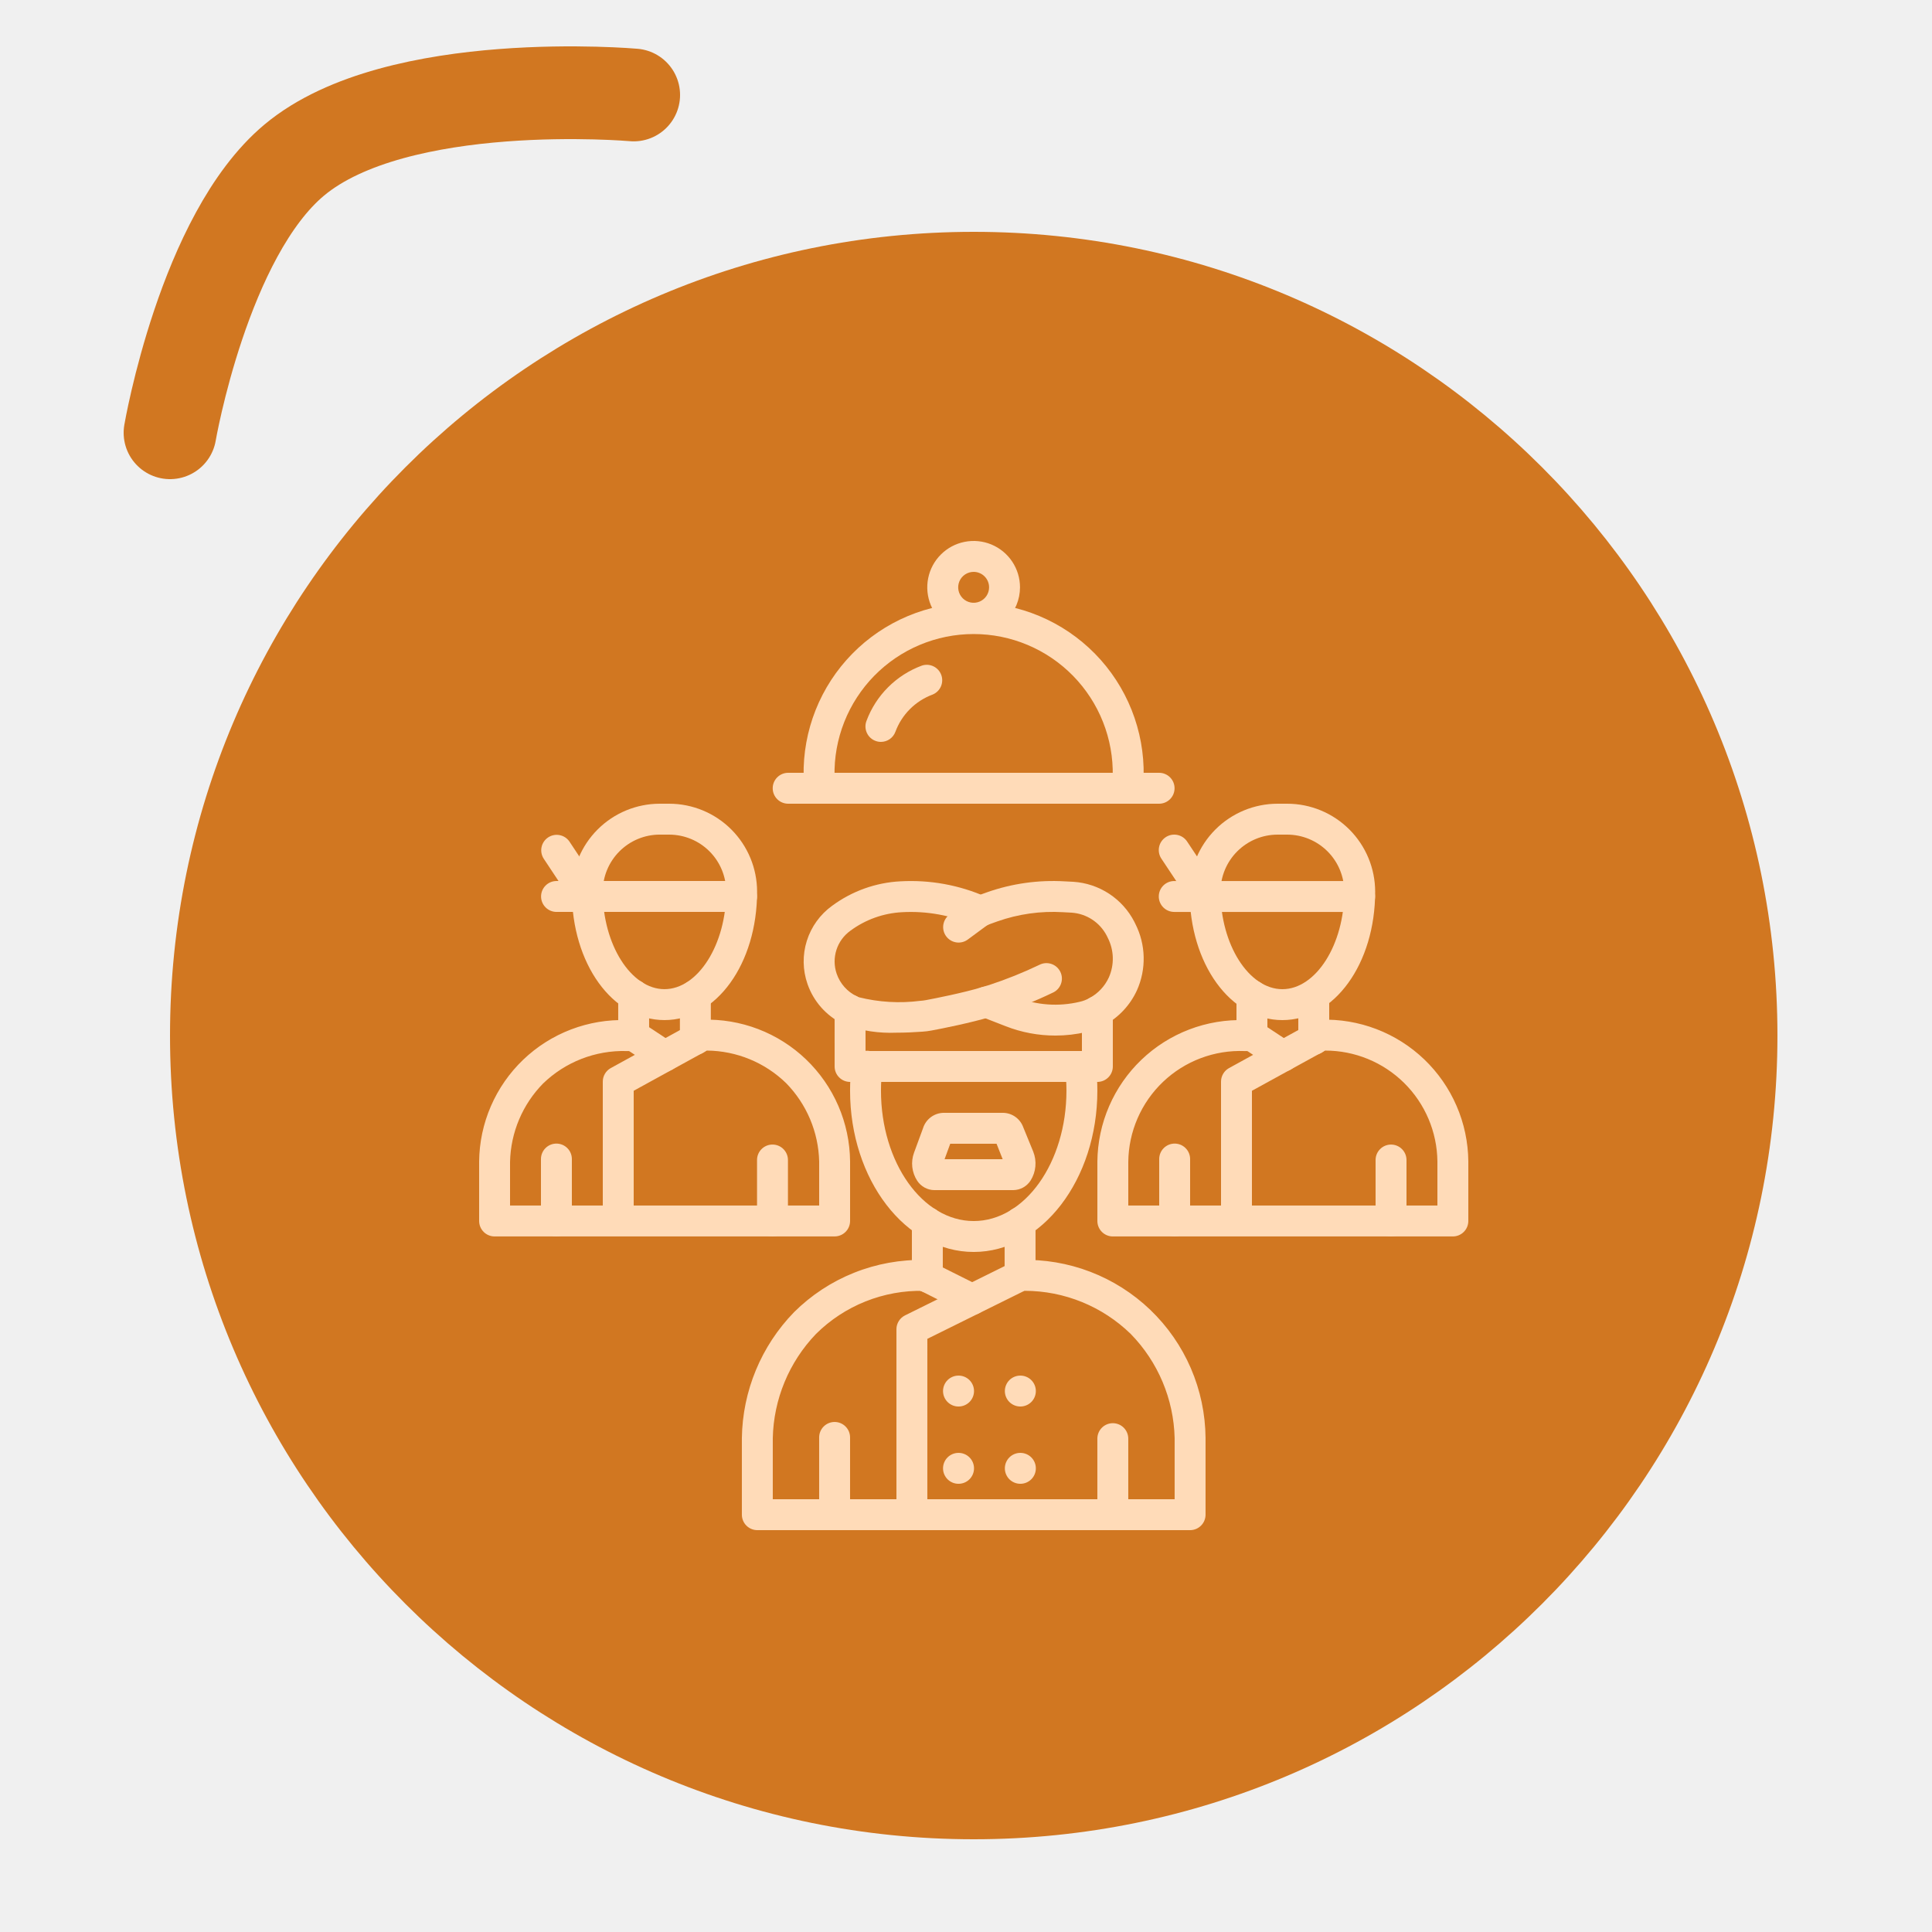
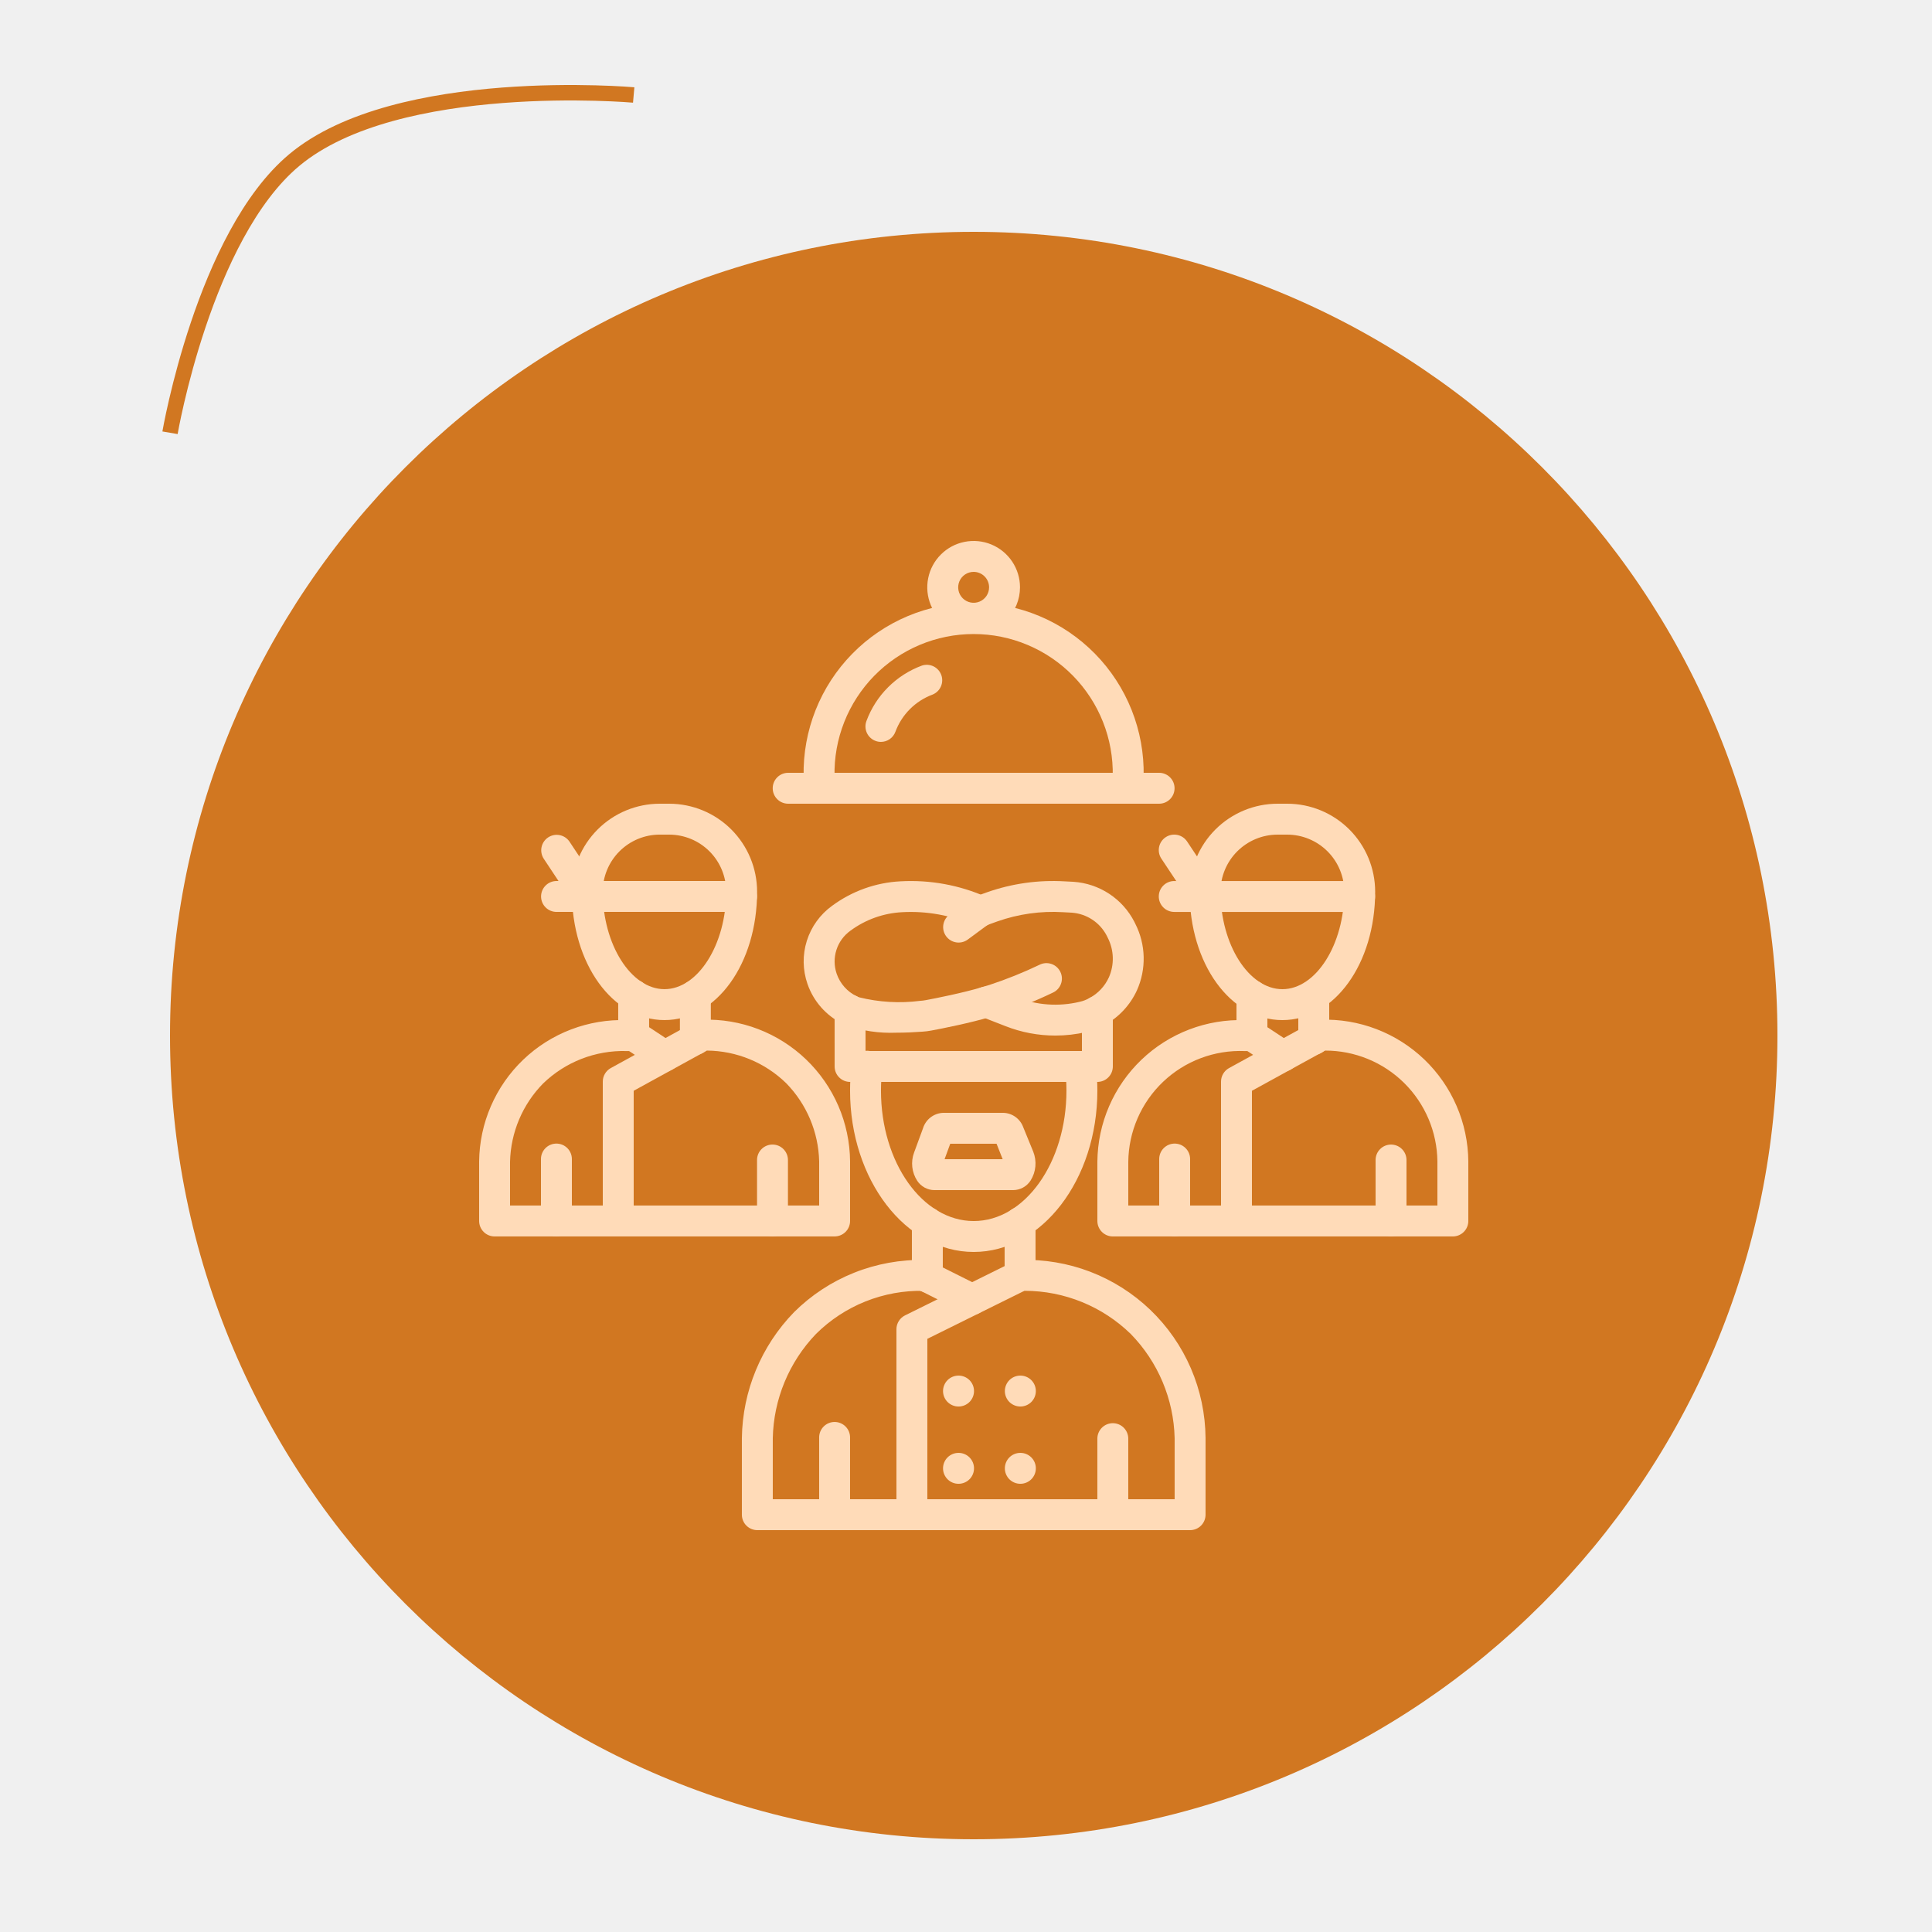
<svg xmlns="http://www.w3.org/2000/svg" width="125" height="125" viewBox="0 0 125 125" fill="none">
-   <path d="M41 6.145C41 6.145 25.693 4.792 19.036 10.358C13.186 15.248 11 28 11 28" stroke="#D17721" stroke-width="6" stroke-linecap="round" />
+   <path d="M41 6.145C41 6.145 25.693 4.792 19.036 10.358C13.186 15.248 11 28 11 28" stroke="#D17721" strokeWidth="6" strokeLinecap="round" />
  <rect x="11" y="15" width="104" height="104" rx="52" fill="#D17721" />
-   <g clip-path="url(#clip0_1237_57584)">
+   <g clipPath="url(#clip0_1237_57584)">
    <path d="M62.99 40C64.095 40 64.99 39.105 64.99 38C64.99 36.895 64.095 36 62.99 36C61.885 36 60.99 36.895 60.99 38C60.99 39.105 61.885 40 62.99 40Z" fill="#D17721" />
    <path d="M72.99 50.21V51H52.99V50.21C52.963 47.53 54.001 44.949 55.876 43.035C57.751 41.12 60.31 40.029 62.99 40C64.309 39.998 65.615 40.262 66.829 40.776C68.044 41.289 69.143 42.042 70.06 42.99C71.945 44.92 72.998 47.512 72.99 50.21ZM47.98 57.69C47.98 57.79 47.98 57.9 47.97 58H38.01C38 57.9 38 57.79 38 57.69C37.998 57.075 38.118 56.465 38.353 55.896C38.587 55.327 38.932 54.809 39.367 54.374C39.801 53.938 40.318 53.592 40.886 53.357C41.455 53.121 42.065 53 42.68 53H43.3C43.915 53 44.525 53.122 45.093 53.358C45.661 53.594 46.178 53.939 46.612 54.375C47.047 54.81 47.391 55.328 47.626 55.896C47.861 56.465 47.981 57.075 47.98 57.69Z" fill="#D17721" />
    <path d="M41 64.39C39.3 63.32 38.09 60.87 38.01 58H47.97C47.89 60.87 46.68 63.32 44.98 64.39C44.392 64.787 43.699 65 42.99 65C42.281 65 41.587 64.787 41 64.39Z" fill="#D17721" />
    <path d="M44.99 64.4V67.23L43.01 68.33H43L41 67V64.39C41.587 64.787 42.281 65 42.99 65C43.699 65 44.392 64.787 44.98 64.39L44.99 64.4Z" fill="#D17721" />
    <path d="M46.31 67C46.411 67.001 46.511 67.011 46.61 67.03C46.721 67.033 46.831 67.047 46.94 67.07C47.05 67.09 47.17 67.11 47.29 67.13C47.54 67.18 47.8 67.24 48.07 67.32C48.345 67.402 48.615 67.499 48.88 67.61C48.922 67.614 48.964 67.628 49 67.65C49.16 67.72 49.32 67.79 49.47 67.87C49.63 67.95 49.78 68.04 49.94 68.13C50.09 68.22 50.24 68.31 50.38 68.41C50.806 68.688 51.201 69.01 51.56 69.37C53.085 70.912 53.959 72.982 54 75.15V79H40V69.98L43 68.33H43.01L44.99 67.23L45.47 66.97H45.68C45.8 66.97 45.92 66.97 46.03 66.98C46.087 66.978 46.144 66.981 46.2 66.99C46.237 66.988 46.274 66.991 46.31 67Z" fill="#D17721" />
    <path d="M43 68.33L40 69.98V79H32V75.16C32.012 74.06 32.243 72.974 32.681 71.965C33.118 70.956 33.753 70.045 34.548 69.285C35.343 68.525 36.281 67.931 37.308 67.539C38.336 67.146 39.431 66.963 40.53 67H41L43 68.33Z" fill="#D17721" />
    <path d="M86.13 66.99C86.29 67 86.46 67.01 86.66 67.04C86.782 67.042 86.903 67.059 87.02 67.09C87.101 67.099 87.181 67.112 87.26 67.13C87.426 67.151 87.591 67.188 87.75 67.24C87.856 67.262 87.959 67.292 88.06 67.33C88.206 67.363 88.35 67.406 88.49 67.46C88.66 67.52 88.82 67.58 88.99 67.65C89.953 68.047 90.826 68.631 91.56 69.37C93.085 70.912 93.959 72.982 94 75.15V79H80V69.98L83.01 68.33H83.02L85 67.24L85.47 66.98C85.58 66.98 85.81 66.97 86.13 66.99Z" fill="#D17721" />
    <path d="M77.98 58H87.96C87.88 60.86 86.68 63.3 84.98 64.38C84.394 64.779 83.703 64.995 82.995 65C82.286 65.005 81.592 64.8 81 64.41C79.28 63.34 78.06 60.89 77.98 58Z" fill="#D17721" />
    <path d="M87.97 57.69C87.97 57.79 87.97 57.9 87.96 58H77.98C77.97 57.9 77.97 57.79 77.97 57.69C77.972 56.446 78.465 55.254 79.34 54.37C79.776 53.934 80.293 53.588 80.863 53.353C81.433 53.118 82.043 52.998 82.66 53H83.28C84.524 53 85.717 53.494 86.596 54.374C87.476 55.253 87.97 56.446 87.97 57.69Z" fill="#D17721" />
    <path d="M85 64.4V67.24L83.02 68.33H83.01L81 67V64.41C81.592 64.8 82.286 65.005 82.995 65C83.703 64.994 84.394 64.779 84.98 64.38L85 64.4Z" fill="#D17721" />
    <path d="M83.01 68.33L80 69.98V79H72V75.16C72.012 74.06 72.243 72.974 72.681 71.965C73.118 70.956 73.753 70.045 74.548 69.285C75.343 68.525 76.281 67.931 77.308 67.539C78.336 67.146 79.431 66.963 80.53 67H81L83.01 68.33Z" fill="#D17721" />
    <path d="M63.42 58.95L64.2 58.67C65.686 58.151 67.259 57.93 68.83 58.02L69.4 58.05C70.049 58.093 70.675 58.304 71.219 58.662C71.762 59.019 72.203 59.511 72.5 60.09L72.56 60.21C72.833 60.741 72.983 61.328 72.999 61.925C73.014 62.522 72.895 63.115 72.65 63.66C72.308 64.415 71.729 65.037 71 65.43C71 65.433 70.999 65.435 70.997 65.437C70.995 65.439 70.993 65.44 70.99 65.44C70.706 65.602 70.399 65.72 70.08 65.79C68.529 66.157 66.904 66.041 65.42 65.46L63.81 64.83C62.63 65.19 60.74 65.57 60.09 65.69C59.931 65.72 59.771 65.74 59.61 65.75C58.102 65.921 56.575 65.806 55.11 65.41C55.072 65.395 55.036 65.379 55 65.36C54.58 65.158 54.203 64.874 53.892 64.526C53.582 64.177 53.343 63.771 53.19 63.33C52.949 62.63 52.939 61.871 53.162 61.165C53.385 60.459 53.83 59.844 54.43 59.41C55.559 58.577 56.908 58.094 58.31 58.02C60.063 57.92 61.815 58.238 63.42 58.95Z" fill="#D17721" />
    <path d="M71 65.43V69H55V65.36C55.036 65.379 55.072 65.395 55.11 65.41C56.575 65.806 58.102 65.921 59.61 65.75C59.771 65.74 59.931 65.72 60.09 65.69C60.74 65.57 62.63 65.19 63.81 64.83L65.42 65.46C66.904 66.041 68.529 66.157 70.08 65.79C70.399 65.72 70.706 65.602 70.99 65.44C70.993 65.44 70.995 65.439 70.997 65.437C70.999 65.435 71 65.433 71 65.43Z" fill="#D17721" />
    <path d="M66 79.09V82.54C64.97 83.05 63.93 83.56 62.9 84.07L60 82.62V79.09C60.888 79.683 61.932 80 63 80C64.068 80 65.112 79.683 66 79.09Z" fill="#D17721" />
    <path d="M62.9 84.07C61.6 84.71 60.3 85.36 59 86V98H49V93.04C49.052 90.259 50.156 87.6 52.09 85.6C53.104 84.595 54.31 83.804 55.637 83.275C56.963 82.746 58.382 82.489 59.81 82.52L60 82.62L62.9 84.07Z" fill="#D17721" />
    <path d="M65.28 73.32L65.92 74.89C66.12 75.37 65.91 76 65.56 76H60.45C60.11 76 59.9 75.4 60.08 74.92L60.66 73.35C60.73 73.13 60.88 73 61.03 73H64.92C65.06 73 65.2 73.12 65.28 73.32Z" fill="#D17721" />
    <path d="M65.56 76C65.91 76 66.12 75.37 65.92 74.89L65.28 73.32C65.2 73.12 65.06 73 64.92 73H61.03C60.88 73 60.73 73.13 60.66 73.35L60.08 74.92C59.9 75.4 60.11 76 60.45 76H65.56ZM70 70.57C70 74.33 68.36 77.58 66 79.09C65.112 79.683 64.068 80 63 80C61.932 80 60.888 79.683 60 79.09C57.64 77.58 56 74.34 56 70.57C55.998 70.045 56.031 69.52 56.1 69H69.9C69.969 69.52 70.002 70.045 70 70.57Z" fill="#D17721" />
    <path d="M66.84 82.53C69.559 82.643 72.13 83.797 74.022 85.754C75.913 87.71 76.979 90.319 77 93.04V98H59V86C60.3 85.36 61.6 84.71 62.9 84.07C63.93 83.56 64.97 83.05 66 82.54C66.01 82.53 66.03 82.53 66.04 82.52H66.46C66.59 82.52 66.71 82.52 66.84 82.53Z" fill="#D17721" />
    <path d="M76.999 99H48.999C48.734 99 48.48 98.895 48.292 98.707C48.104 98.52 47.999 98.265 47.999 98V93.042C48.042 89.995 49.25 87.081 51.375 84.897C52.486 83.793 53.808 82.925 55.262 82.345C56.716 81.765 58.273 81.484 59.838 81.52C60.097 81.536 60.34 81.653 60.515 81.846C60.69 82.038 60.783 82.291 60.774 82.55C60.766 82.81 60.657 83.057 60.47 83.237C60.283 83.418 60.033 83.519 59.773 83.518C58.483 83.49 57.2 83.722 56.001 84.201C54.803 84.679 53.713 85.395 52.797 86.304C51.05 88.123 50.051 90.533 49.999 93.054V97H57.999V86.001C57.999 85.815 58.051 85.632 58.15 85.474C58.248 85.315 58.389 85.188 58.556 85.105L65.594 81.622C65.722 81.559 65.863 81.524 66.006 81.52C67.554 81.47 69.096 81.73 70.542 82.284C71.988 82.839 73.308 83.677 74.426 84.749C75.543 85.821 76.435 87.106 77.049 88.528C77.662 89.949 77.985 91.48 77.999 93.028V98C77.999 98.265 77.894 98.52 77.706 98.707C77.519 98.895 77.264 99 76.999 99ZM59.999 97H75.999V93.042C75.938 90.52 74.924 88.114 73.161 86.309C71.326 84.521 68.866 83.518 66.304 83.515H66.279L60 86.622L59.999 97Z" fill="#FFDBB8" />
    <path d="M59.999 83.621C59.734 83.621 59.48 83.516 59.292 83.328C59.104 83.141 58.999 82.886 58.999 82.621V79.091C58.999 78.826 59.104 78.572 59.292 78.384C59.48 78.196 59.734 78.091 59.999 78.091C60.264 78.091 60.519 78.196 60.706 78.384C60.894 78.572 60.999 78.826 60.999 79.091V82.621C60.999 82.886 60.894 83.141 60.706 83.328C60.519 83.516 60.264 83.621 59.999 83.621ZM65.999 83.541C65.734 83.541 65.48 83.436 65.292 83.248C65.104 83.061 64.999 82.806 64.999 82.541V79.091C64.999 78.826 65.104 78.572 65.292 78.384C65.48 78.196 65.734 78.091 65.999 78.091C66.264 78.091 66.519 78.196 66.706 78.384C66.894 78.572 66.999 78.826 66.999 79.091V82.541C66.999 82.806 66.894 83.061 66.706 83.248C66.519 83.436 66.264 83.541 65.999 83.541Z" fill="#FFDBB8" />
    <path d="M62.999 81.001C58.588 81.001 54.999 76.321 54.999 70.566C54.998 69.996 55.034 69.426 55.104 68.86C55.137 68.597 55.273 68.358 55.482 68.195C55.692 68.032 55.957 67.959 56.221 67.992C56.484 68.025 56.723 68.161 56.886 68.37C57.049 68.579 57.122 68.845 57.089 69.108C57.029 69.592 56.999 70.079 56.999 70.566C56.999 75.216 59.69 79.001 62.999 79.001C66.308 79.001 68.999 75.217 68.999 70.566C68.999 70.079 68.969 69.592 68.909 69.108C68.883 68.848 68.959 68.589 69.122 68.384C69.285 68.18 69.521 68.048 69.78 68.015C70.039 67.983 70.3 68.053 70.508 68.211C70.716 68.369 70.855 68.602 70.893 68.86C70.963 69.426 70.999 69.996 70.999 70.566C70.999 76.32 67.41 81.001 62.999 81.001Z" fill="#FFDBB8" />
    <path d="M65.56 77.001H60.452C60.232 76.999 60.016 76.942 59.823 76.837C59.63 76.731 59.465 76.58 59.344 76.396C59.17 76.129 59.061 75.826 59.025 75.509C58.99 75.192 59.029 74.872 59.14 74.573L59.717 73.003C59.804 72.72 59.977 72.471 60.212 72.291C60.448 72.111 60.734 72.009 61.03 72H64.916C65.201 72.008 65.476 72.102 65.706 72.269C65.936 72.437 66.111 72.67 66.206 72.938L66.85 74.511C66.97 74.813 67.018 75.139 66.989 75.463C66.96 75.786 66.855 76.099 66.683 76.374C66.563 76.564 66.397 76.72 66.2 76.83C66.004 76.939 65.784 76.998 65.559 77L65.56 77.001ZM61.113 75.001H64.873L64.477 74.001H61.48L61.113 75.001ZM71 70H55C54.735 70 54.48 69.895 54.293 69.707C54.105 69.52 54 69.265 54 69L53.999 65.36C53.999 65.095 54.104 64.841 54.292 64.653C54.48 64.466 54.734 64.36 54.999 64.36C55.264 64.36 55.519 64.466 55.706 64.653C55.894 64.841 55.999 65.095 55.999 65.36L56 68H70V65.435C70 65.17 70.105 64.915 70.293 64.728C70.481 64.54 70.735 64.435 71 64.435C71.265 64.435 71.52 64.54 71.707 64.728C71.895 64.915 72 65.17 72 65.435V69C72 69.265 71.895 69.52 71.707 69.707C71.52 69.895 71.265 70 71 70Z" fill="#FFDBB8" />
    <path d="M57.992 66.815C56.877 66.861 55.763 66.696 54.709 66.328C54.648 66.303 54.588 66.275 54.53 66.244C53.457 65.72 52.636 64.792 52.245 63.664C51.93 62.761 51.914 61.781 52.202 60.87C52.489 59.958 53.063 59.163 53.838 58.604C55.124 57.654 56.661 57.103 58.258 57.021C60.168 56.914 62.075 57.262 63.824 58.037C63.947 58.088 64.059 58.163 64.153 58.258C64.246 58.353 64.32 58.466 64.37 58.59C64.419 58.713 64.443 58.846 64.441 58.979C64.438 59.112 64.409 59.244 64.355 59.366C64.301 59.488 64.223 59.598 64.126 59.689C64.029 59.78 63.915 59.851 63.79 59.898C63.665 59.944 63.532 59.965 63.398 59.96C63.265 59.954 63.135 59.922 63.014 59.865C61.553 59.22 59.96 58.93 58.365 59.019C57.157 59.081 55.994 59.498 55.021 60.217C54.593 60.524 54.275 60.961 54.115 61.463C53.955 61.965 53.961 62.505 54.133 63.003C54.242 63.319 54.413 63.61 54.635 63.86C54.858 64.11 55.127 64.313 55.429 64.457L55.461 64.474C55.497 64.488 55.531 64.504 55.564 64.521C56.861 64.845 58.208 64.924 59.534 64.754C59.658 64.747 59.782 64.731 59.904 64.708C60.479 64.603 62.365 64.226 63.518 63.874C63.688 63.828 63.857 63.777 64.024 63.722C65.121 63.36 66.195 62.929 67.237 62.43C67.356 62.367 67.487 62.329 67.621 62.317C67.755 62.306 67.89 62.322 68.018 62.364C68.146 62.406 68.264 62.474 68.365 62.563C68.466 62.652 68.548 62.76 68.606 62.882C68.665 63.003 68.698 63.135 68.704 63.269C68.71 63.404 68.689 63.538 68.641 63.664C68.594 63.791 68.522 63.906 68.429 64.003C68.336 64.101 68.225 64.179 68.101 64.232C66.982 64.77 65.83 65.234 64.651 65.622C64.457 65.686 64.271 65.74 64.074 65.795C62.853 66.168 60.912 66.557 60.27 66.674C60.071 66.712 59.871 66.737 59.669 66.749C59.157 66.787 58.58 66.815 57.992 66.815Z" fill="#FFDBB8" />
    <path d="M68.29 67.001C67.183 67.002 66.085 66.796 65.055 66.391L63.445 65.763C63.198 65.666 62.999 65.476 62.893 65.233C62.786 64.99 62.781 64.714 62.877 64.467C62.974 64.22 63.164 64.021 63.407 63.915C63.65 63.808 63.926 63.803 64.173 63.899L65.783 64.529C67.078 65.04 68.499 65.141 69.853 64.817C70.077 64.768 70.293 64.685 70.493 64.572C71.044 64.276 71.483 63.807 71.743 63.238C71.923 62.831 72.01 62.389 71.997 61.945C71.984 61.5 71.872 61.064 71.669 60.668L71.604 60.535C71.385 60.114 71.062 59.756 70.665 59.496C70.269 59.236 69.811 59.082 69.338 59.049L68.776 59.019C67.335 58.932 65.891 59.135 64.529 59.615L63.896 59.843L62.595 60.803C62.382 60.952 62.119 61.013 61.861 60.971C61.605 60.929 61.374 60.789 61.219 60.58C61.063 60.371 60.996 60.11 61.03 59.852C61.065 59.594 61.198 59.359 61.403 59.198L62.825 58.147C62.903 58.089 62.989 58.043 63.081 58.01L63.861 57.73C65.472 57.163 67.181 56.923 68.886 57.023L69.451 57.052C70.274 57.106 71.068 57.373 71.758 57.824C72.447 58.276 73.009 58.899 73.387 59.631L73.454 59.767C73.792 60.432 73.977 61.164 73.995 61.909C74.013 62.655 73.864 63.395 73.559 64.075C73.12 65.033 72.382 65.823 71.456 66.325C71.093 66.53 70.701 66.679 70.294 66.768C69.637 66.922 68.965 67 68.29 67.001ZM62.897 85.071C62.742 85.071 62.59 85.035 62.451 84.966L59.341 83.404C59.22 83.346 59.112 83.263 59.023 83.162C58.935 83.061 58.868 82.943 58.826 82.816C58.784 82.688 58.768 82.553 58.779 82.419C58.791 82.285 58.829 82.155 58.892 82.036C58.954 81.917 59.041 81.812 59.145 81.728C59.249 81.643 59.369 81.58 59.498 81.543C59.628 81.505 59.763 81.495 59.896 81.511C60.03 81.527 60.159 81.57 60.275 81.637L60.465 81.737L63.345 83.177C63.546 83.278 63.708 83.444 63.803 83.648C63.898 83.852 63.922 84.082 63.87 84.301C63.818 84.52 63.694 84.716 63.517 84.855C63.341 84.995 63.122 85.071 62.897 85.071ZM53.999 99C53.734 99 53.479 98.895 53.292 98.707C53.104 98.52 52.999 98.265 52.999 98V93.001C52.999 92.736 53.104 92.481 53.292 92.294C53.479 92.106 53.734 92.001 53.999 92.001C54.264 92.001 54.519 92.106 54.706 92.294C54.894 92.481 54.999 92.736 54.999 93.001V98C54.999 98.265 54.894 98.52 54.706 98.707C54.519 98.895 54.264 99 53.999 99ZM71.999 99C71.734 99 71.479 98.895 71.292 98.707C71.104 98.52 70.999 98.265 70.999 98V93.08C70.999 92.815 71.104 92.561 71.292 92.373C71.479 92.185 71.734 92.08 71.999 92.08C72.264 92.08 72.519 92.185 72.706 92.373C72.894 92.561 72.999 92.815 72.999 93.08V98C72.999 98.265 72.894 98.52 72.706 98.707C72.519 98.895 72.264 99 71.999 99ZM62.019 91.001C61.888 91.002 61.758 90.977 61.636 90.927C61.514 90.877 61.404 90.804 61.31 90.712C61.217 90.619 61.143 90.509 61.092 90.388C61.041 90.267 61.015 90.137 61.014 90.006C61.013 89.875 61.039 89.745 61.088 89.623C61.138 89.501 61.211 89.391 61.303 89.297C61.396 89.204 61.506 89.13 61.627 89.079C61.748 89.028 61.878 89.002 62.009 89.001H62.019C62.284 89.001 62.539 89.106 62.726 89.294C62.914 89.481 63.019 89.736 63.019 90.001C63.019 90.266 62.914 90.521 62.726 90.708C62.539 90.896 62.284 91.001 62.019 91.001ZM62.019 96.001C61.888 96.002 61.758 95.977 61.636 95.927C61.514 95.877 61.404 95.804 61.31 95.712C61.217 95.619 61.143 95.509 61.092 95.388C61.041 95.267 61.015 95.137 61.014 95.006C61.013 94.875 61.039 94.745 61.088 94.623C61.138 94.501 61.211 94.391 61.303 94.297C61.396 94.204 61.506 94.13 61.627 94.079C61.748 94.028 61.878 94.002 62.009 94.001H62.019C62.284 94.001 62.539 94.106 62.726 94.294C62.914 94.481 63.019 94.736 63.019 95.001C63.019 95.266 62.914 95.521 62.726 95.708C62.539 95.896 62.284 96.001 62.019 96.001ZM66.019 91.001C65.754 91.002 65.499 90.898 65.31 90.712C65.122 90.525 65.015 90.271 65.014 90.006C65.013 89.741 65.117 89.486 65.303 89.297C65.49 89.109 65.744 89.002 66.009 89.001H66.019C66.284 89.001 66.539 89.106 66.726 89.294C66.914 89.481 67.019 89.736 67.019 90.001C67.019 90.266 66.914 90.521 66.726 90.708C66.539 90.896 66.284 91.001 66.019 91.001ZM66.019 96.001C65.754 96.002 65.499 95.898 65.31 95.712C65.122 95.525 65.015 95.271 65.014 95.006C65.013 94.741 65.117 94.486 65.303 94.297C65.49 94.109 65.744 94.002 66.009 94.001H66.019C66.284 94.001 66.539 94.106 66.726 94.294C66.914 94.481 67.019 94.736 67.019 95.001C67.019 95.266 66.914 95.521 66.726 95.708C66.539 95.896 66.284 96.001 66.019 96.001ZM40 79.997H32C31.735 79.997 31.48 79.892 31.293 79.704C31.105 79.517 31 79.262 31 78.997V75.155C31.011 73.922 31.269 72.704 31.759 71.572C32.248 70.44 32.959 69.418 33.849 68.565C34.74 67.712 35.792 67.046 36.944 66.606C38.096 66.166 39.325 65.961 40.557 66.003L40.998 66.002C41.263 66.002 41.518 66.107 41.705 66.295C41.893 66.483 41.998 66.737 41.998 67.002C41.998 67.267 41.893 67.522 41.705 67.709C41.518 67.897 41.263 68.002 40.998 68.002H40.525C39.533 67.976 38.546 68.148 37.621 68.508C36.696 68.869 35.853 69.41 35.14 70.1C33.808 71.455 33.043 73.267 33 75.167V77.997H39V69.979C39 69.8 39.048 69.624 39.14 69.47C39.231 69.316 39.362 69.189 39.519 69.103L44.993 66.098C45.131 66.023 45.285 65.981 45.443 65.976C46.676 65.935 47.904 66.141 49.056 66.582C50.208 67.023 51.26 67.69 52.15 68.543C53.04 69.397 53.751 70.419 54.241 71.551C54.73 72.683 54.988 73.902 55 75.135V78.996C55 79.261 54.895 79.516 54.707 79.703C54.52 79.891 54.265 79.996 54 79.996H40.045L40 79.997ZM41 77.997H53V75.147C52.956 73.247 52.191 71.434 50.86 70.077C49.487 68.742 47.651 67.987 45.736 67.972L41 70.572V77.997Z" fill="#FFDBB8" />
    <path d="M43.01 69.326C42.815 69.326 42.623 69.268 42.46 69.161L40.447 67.834C40.309 67.743 40.196 67.619 40.117 67.473C40.039 67.327 39.998 67.164 39.998 66.999V64.379C39.998 64.114 40.103 63.859 40.291 63.672C40.478 63.484 40.733 63.379 40.998 63.379C41.263 63.379 41.518 63.484 41.705 63.672C41.893 63.859 41.998 64.114 41.998 64.379V66.46L43.563 67.491C43.743 67.609 43.88 67.783 43.953 67.985C44.026 68.187 44.032 68.408 43.97 68.614C43.908 68.82 43.782 69.001 43.609 69.129C43.436 69.257 43.225 69.326 43.01 69.326ZM44.99 68.249C44.725 68.249 44.471 68.144 44.283 67.956C44.095 67.769 43.99 67.514 43.99 67.249V64.399C43.99 64.134 44.095 63.879 44.283 63.692C44.471 63.504 44.725 63.399 44.99 63.399C45.255 63.399 45.51 63.504 45.697 63.692C45.885 63.879 45.99 64.134 45.99 64.399V67.249C45.99 67.514 45.885 67.769 45.697 67.956C45.51 68.144 45.255 68.249 44.99 68.249Z" fill="#FFDBB8" />
    <path d="M42.991 65.999C39.631 65.999 36.998 62.349 36.998 57.69C36.999 56.182 37.598 54.737 38.663 53.67C39.728 52.603 41.173 52.003 42.681 52H43.301C44.809 52.003 46.254 52.603 47.319 53.67C48.385 54.737 48.983 56.183 48.984 57.691C48.984 62.351 46.352 65.999 42.991 65.999ZM42.681 53.999C41.704 54.001 40.767 54.391 40.077 55.083C39.386 55.775 38.998 56.713 38.998 57.69C38.998 61.11 40.828 63.999 42.991 63.999C45.154 63.999 46.984 61.11 46.984 57.69C46.983 56.713 46.596 55.776 45.906 55.084C45.215 54.392 44.279 54.003 43.302 54L42.681 53.999ZM36 79.996C35.735 79.996 35.48 79.891 35.293 79.703C35.105 79.516 35 79.261 35 78.996V74.99C35 74.725 35.105 74.47 35.293 74.283C35.48 74.095 35.735 73.99 36 73.99C36.265 73.99 36.52 74.095 36.707 74.283C36.895 74.47 37 74.725 37 74.99V78.997C37 79.262 36.895 79.517 36.707 79.704C36.52 79.892 36.265 79.997 36 79.997V79.996ZM49.98 79.996C49.715 79.996 49.46 79.891 49.273 79.703C49.085 79.516 48.98 79.261 48.98 78.996V75.052C48.98 74.787 49.085 74.532 49.273 74.345C49.46 74.157 49.715 74.052 49.98 74.052C50.245 74.052 50.5 74.157 50.687 74.345C50.875 74.532 50.98 74.787 50.98 75.052V78.996C50.98 79.261 50.875 79.516 50.687 79.703C50.5 79.891 50.245 79.996 49.98 79.996Z" fill="#FFDBB8" />
    <path d="M47.98 59.001H36.007C35.742 59.001 35.487 58.896 35.3 58.708C35.112 58.52 35.007 58.266 35.007 58.001C35.007 57.736 35.112 57.481 35.3 57.294C35.487 57.106 35.742 57.001 36.007 57.001H47.978C48.243 57.001 48.498 57.106 48.685 57.294C48.873 57.481 48.978 57.736 48.978 58.001C48.978 58.266 48.873 58.52 48.685 58.708C48.498 58.896 48.243 59.001 47.978 59.001H47.98Z" fill="#FFDBB8" />
    <path d="M37.999 59.001C37.834 59.001 37.671 58.961 37.526 58.883C37.38 58.805 37.256 58.692 37.165 58.554L35.175 55.552C35.034 55.331 34.985 55.063 35.039 54.807C35.093 54.55 35.246 54.325 35.465 54.18C35.683 54.035 35.95 53.982 36.207 54.032C36.465 54.081 36.692 54.23 36.841 54.446L38.831 57.448C38.931 57.599 38.988 57.773 38.997 57.954C39.005 58.134 38.965 58.314 38.879 58.473C38.794 58.633 38.667 58.766 38.512 58.859C38.357 58.952 38.18 59.001 37.999 59.001ZM80 79.998H72C71.735 79.998 71.48 79.893 71.293 79.705C71.105 79.517 71 79.263 71 78.998V75.156C71.011 73.923 71.269 72.705 71.759 71.573C72.248 70.441 72.959 69.418 73.85 68.566C74.74 67.713 75.792 67.047 76.944 66.607C78.096 66.167 79.325 65.962 80.557 66.004L80.998 66.003C81.263 66.003 81.517 66.108 81.705 66.296C81.893 66.483 81.998 66.738 81.998 67.003C81.998 67.268 81.893 67.522 81.705 67.71C81.517 67.898 81.263 68.003 80.998 68.003H80.525C79.557 67.965 78.591 68.122 77.685 68.464C76.778 68.806 75.95 69.327 75.248 69.995C74.546 70.663 73.986 71.465 73.6 72.354C73.214 73.242 73.01 74.199 73 75.168V77.998H79V69.98C79 69.801 79.049 69.625 79.14 69.471C79.231 69.317 79.362 69.19 79.519 69.104L84.993 66.099C85.131 66.024 85.285 65.982 85.443 65.977C86.675 65.936 87.904 66.142 89.055 66.583C90.207 67.024 91.259 67.691 92.15 68.544C93.04 69.397 93.751 70.42 94.24 71.552C94.73 72.683 94.988 73.902 95 75.135V78.997C95 79.262 94.895 79.516 94.707 79.704C94.519 79.892 94.265 79.997 94 79.997H80.045L80 79.998ZM81 77.998H93V75.146C92.98 73.234 92.205 71.408 90.844 70.064C89.484 68.721 87.648 67.969 85.736 67.973L81 70.573V77.998Z" fill="#FFDBB8" />
    <path d="M83.019 69.33C82.823 69.33 82.632 69.273 82.469 69.165L80.45 67.835C80.312 67.744 80.198 67.62 80.12 67.474C80.041 67.329 80 67.165 80 67V64.41C80 64.145 80.105 63.89 80.293 63.703C80.48 63.515 80.735 63.41 81 63.41C81.265 63.41 81.52 63.515 81.707 63.703C81.895 63.89 82 64.145 82 64.41V66.46L83.57 67.495C83.75 67.613 83.886 67.787 83.96 67.989C84.033 68.191 84.039 68.411 83.978 68.618C83.916 68.823 83.789 69.004 83.616 69.132C83.444 69.261 83.234 69.33 83.019 69.33ZM85 68.25C84.735 68.25 84.48 68.144 84.293 67.957C84.105 67.769 84 67.515 84 67.25V64.4C84 64.135 84.105 63.88 84.293 63.693C84.48 63.505 84.735 63.4 85 63.4C85.265 63.4 85.52 63.505 85.707 63.693C85.895 63.88 86 64.135 86 64.4V67.25C86 67.515 85.895 67.769 85.707 67.957C85.52 68.144 85.265 68.25 85 68.25Z" fill="#FFDBB8" />
    <path d="M82.97 66C79.604 66 76.967 62.35 76.967 57.691C76.969 56.182 77.569 54.736 78.636 53.669C79.703 52.602 81.149 52.002 82.658 52H83.281C84.79 52.001 86.237 52.601 87.304 53.668C88.371 54.735 88.971 56.182 88.973 57.691C88.973 62.351 86.336 66 82.97 66ZM82.658 54C81.68 54.001 80.741 54.391 80.049 55.083C79.358 55.774 78.968 56.712 78.967 57.691C78.967 61.111 80.8 64 82.97 64C85.14 64 86.973 61.111 86.973 57.691C86.972 56.712 86.582 55.774 85.89 55.082C85.197 54.39 84.259 54.001 83.28 54H82.658ZM76 79.997C75.735 79.997 75.48 79.892 75.293 79.704C75.105 79.517 75 79.262 75 78.997V74.99C75 74.725 75.105 74.47 75.293 74.283C75.48 74.095 75.735 73.99 76 73.99C76.265 73.99 76.52 74.095 76.707 74.283C76.895 74.47 77 74.725 77 74.99V78.997C77 79.262 76.895 79.517 76.707 79.704C76.52 79.892 76.265 79.997 76 79.997ZM90 79.997C89.735 79.997 89.48 79.892 89.293 79.704C89.105 79.517 89 79.262 89 78.997V75.053C89 74.788 89.105 74.533 89.293 74.346C89.48 74.158 89.735 74.053 90 74.053C90.265 74.053 90.52 74.158 90.707 74.346C90.895 74.533 91 74.788 91 75.053V78.997C91 79.262 90.895 79.517 90.707 79.704C90.52 79.892 90.265 79.997 90 79.997Z" fill="#FFDBB8" />
    <path d="M87.968 59.002H75.973C75.708 59.002 75.454 58.897 75.266 58.709C75.078 58.522 74.973 58.267 74.973 58.002C74.973 57.737 75.078 57.482 75.266 57.295C75.454 57.107 75.708 57.002 75.973 57.002H87.968C88.233 57.002 88.488 57.107 88.675 57.295C88.863 57.482 88.968 57.737 88.968 58.002C88.968 58.267 88.863 58.522 88.675 58.709C88.488 58.897 88.233 59.002 87.968 59.002Z" fill="#FFDBB8" />
    <path d="M77.968 59.002C77.803 59.002 77.64 58.962 77.495 58.884C77.349 58.806 77.225 58.693 77.134 58.556L75.14 55.554C75.067 55.445 75.017 55.322 74.991 55.193C74.966 55.064 74.966 54.931 74.992 54.803C75.018 54.674 75.069 54.551 75.142 54.442C75.216 54.333 75.31 54.24 75.419 54.167C75.528 54.094 75.651 54.044 75.78 54.018C75.909 53.993 76.041 53.993 76.17 54.019C76.299 54.045 76.421 54.096 76.531 54.169C76.64 54.243 76.733 54.337 76.806 54.446L78.8 57.448C78.9 57.599 78.958 57.773 78.966 57.954C78.975 58.135 78.934 58.315 78.849 58.474C78.764 58.633 78.637 58.767 78.481 58.86C78.326 58.953 78.149 59.002 77.968 59.002ZM72.994 52C72.729 52 72.474 51.895 72.287 51.707C72.099 51.52 71.994 51.265 71.994 51V50.214C72.019 49.016 71.805 47.825 71.364 46.711C70.923 45.597 70.264 44.582 69.426 43.726C68.588 42.87 67.587 42.19 66.483 41.726C65.378 41.261 64.192 41.022 62.994 41.022C61.796 41.022 60.61 41.261 59.505 41.726C58.401 42.19 57.4 42.87 56.562 43.726C55.724 44.582 55.065 45.597 54.624 46.711C54.183 47.825 53.969 49.016 53.994 50.214V51C53.994 51.265 53.889 51.52 53.701 51.707C53.514 51.895 53.259 52 52.994 52C52.729 52 52.474 51.895 52.287 51.707C52.099 51.52 51.994 51.265 51.994 51V50.214C51.966 48.752 52.23 47.299 52.77 45.94C53.31 44.581 54.116 43.343 55.141 42.299C56.165 41.255 57.387 40.426 58.735 39.86C60.084 39.294 61.532 39.002 62.994 39.002C64.456 39.002 65.904 39.294 67.253 39.86C68.601 40.426 69.823 41.255 70.847 42.299C71.872 43.343 72.677 44.581 73.218 45.94C73.758 47.299 74.022 48.752 73.994 50.214V51C73.994 51.265 73.889 51.52 73.701 51.707C73.513 51.895 73.259 52 72.994 52Z" fill="#FFDBB8" />
    <path d="M62.994 41C62.401 41 61.821 40.824 61.327 40.494C60.834 40.165 60.449 39.696 60.222 39.148C59.995 38.6 59.936 37.997 60.052 37.415C60.167 36.833 60.453 36.298 60.873 35.879C61.292 35.459 61.827 35.173 62.409 35.058C62.991 34.942 63.594 35.001 64.142 35.228C64.69 35.455 65.159 35.84 65.488 36.333C65.818 36.827 65.994 37.407 65.994 38C65.993 38.795 65.677 39.558 65.115 40.12C64.552 40.683 63.789 40.999 62.994 41ZM62.994 37C62.796 37 62.603 37.059 62.438 37.169C62.274 37.278 62.146 37.435 62.07 37.617C61.995 37.8 61.975 38.001 62.013 38.195C62.052 38.389 62.147 38.567 62.287 38.707C62.427 38.847 62.605 38.942 62.799 38.981C62.993 39.019 63.194 39 63.377 38.924C63.559 38.848 63.716 38.72 63.825 38.556C63.935 38.391 63.994 38.198 63.994 38C63.994 37.735 63.889 37.48 63.701 37.293C63.514 37.105 63.259 37 62.994 37ZM56.994 48C56.876 48 56.758 47.979 56.647 47.937C56.524 47.892 56.411 47.822 56.315 47.733C56.218 47.644 56.141 47.537 56.086 47.417C56.031 47.298 56 47.169 55.995 47.038C55.99 46.907 56.011 46.776 56.057 46.653C56.361 45.831 56.839 45.084 57.459 44.465C58.078 43.845 58.825 43.367 59.647 43.063C59.893 42.982 60.161 42.999 60.394 43.111C60.628 43.223 60.809 43.422 60.899 43.665C60.989 43.908 60.981 44.176 60.877 44.413C60.773 44.651 60.581 44.838 60.342 44.937C59.79 45.141 59.289 45.462 58.873 45.878C58.457 46.294 58.136 46.795 57.932 47.347C57.861 47.539 57.733 47.704 57.566 47.821C57.398 47.938 57.198 48 56.994 48ZM74.994 52H50.994C50.729 52 50.474 51.895 50.287 51.707C50.099 51.52 49.994 51.265 49.994 51C49.994 50.735 50.099 50.48 50.287 50.293C50.474 50.105 50.729 50 50.994 50H74.994C75.259 50 75.514 50.105 75.701 50.293C75.889 50.48 75.994 50.735 75.994 51C75.994 51.265 75.889 51.52 75.701 51.707C75.514 51.895 75.259 52 74.994 52Z" fill="#FFDBB8" />
  </g>
  <defs>
    <clipPath id="clip0_1237_57584">
      <rect width="64" height="64" fill="white" transform="translate(31 35)" />
    </clipPath>
  </defs>
</svg>
